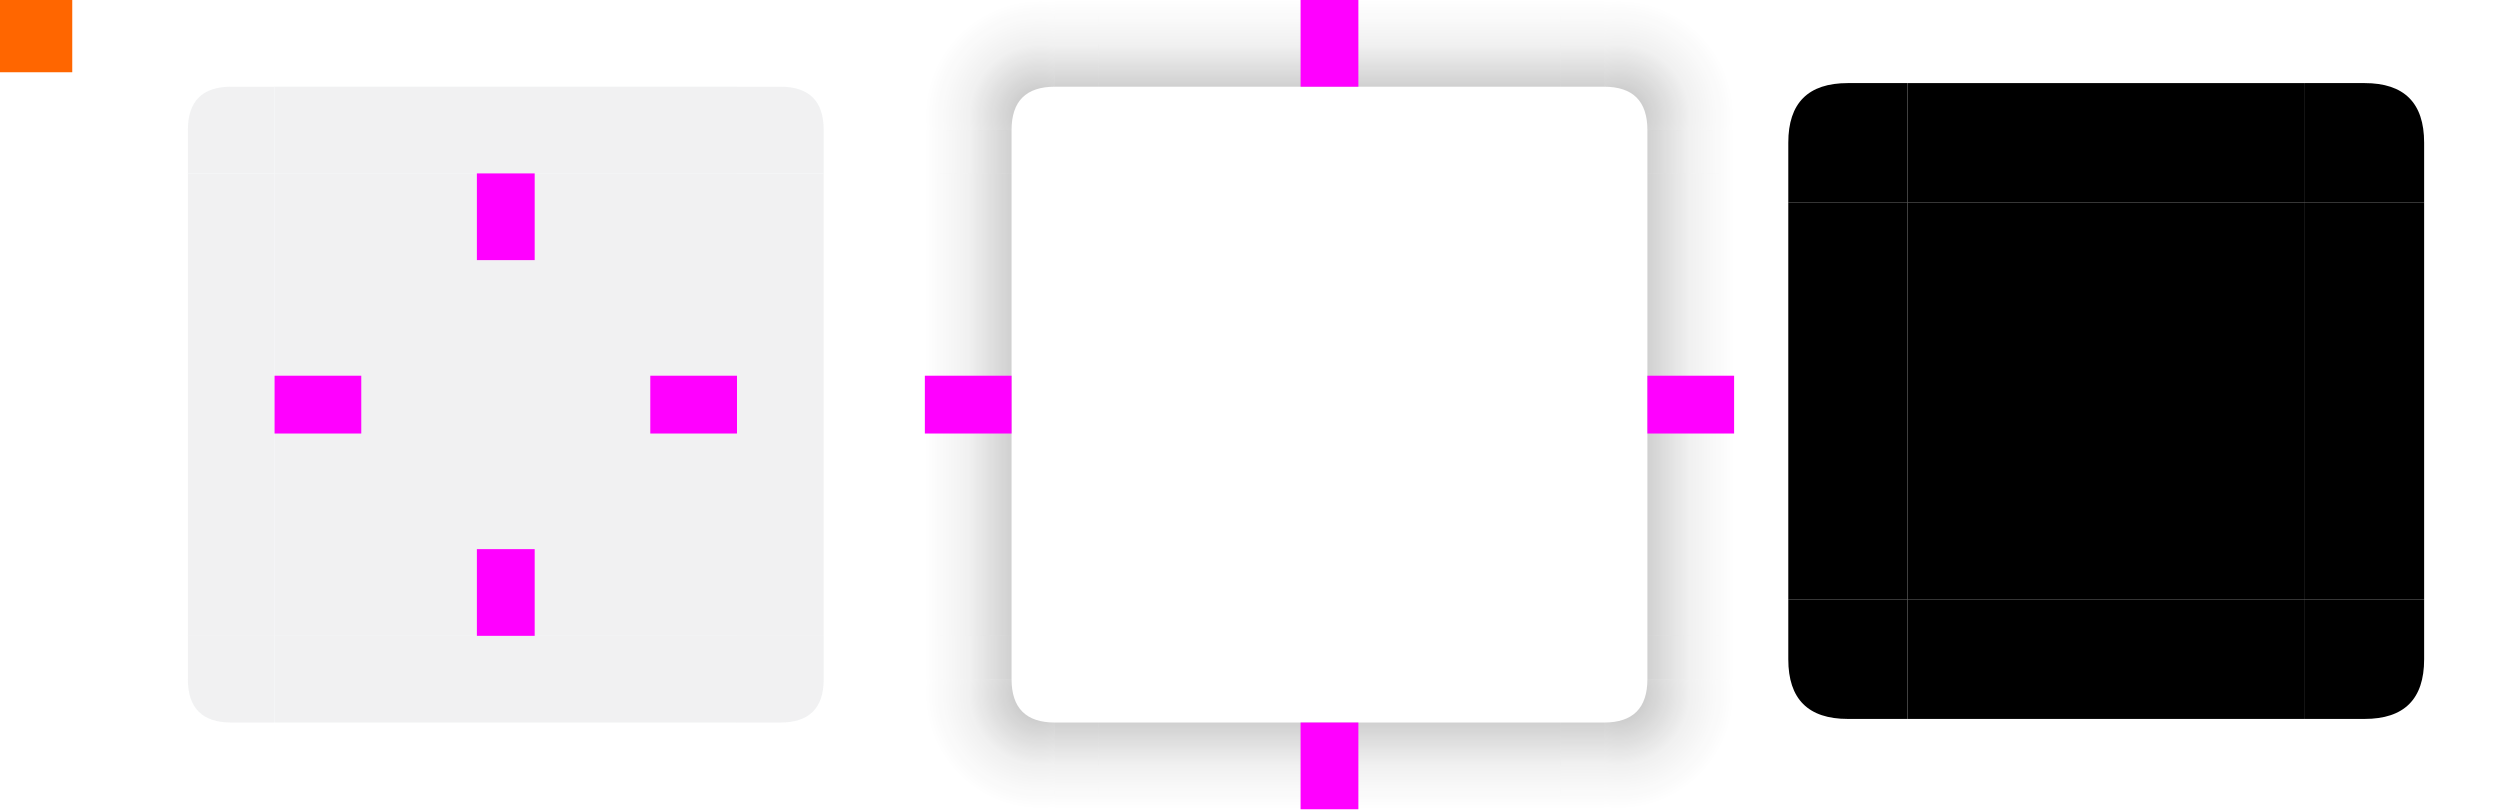
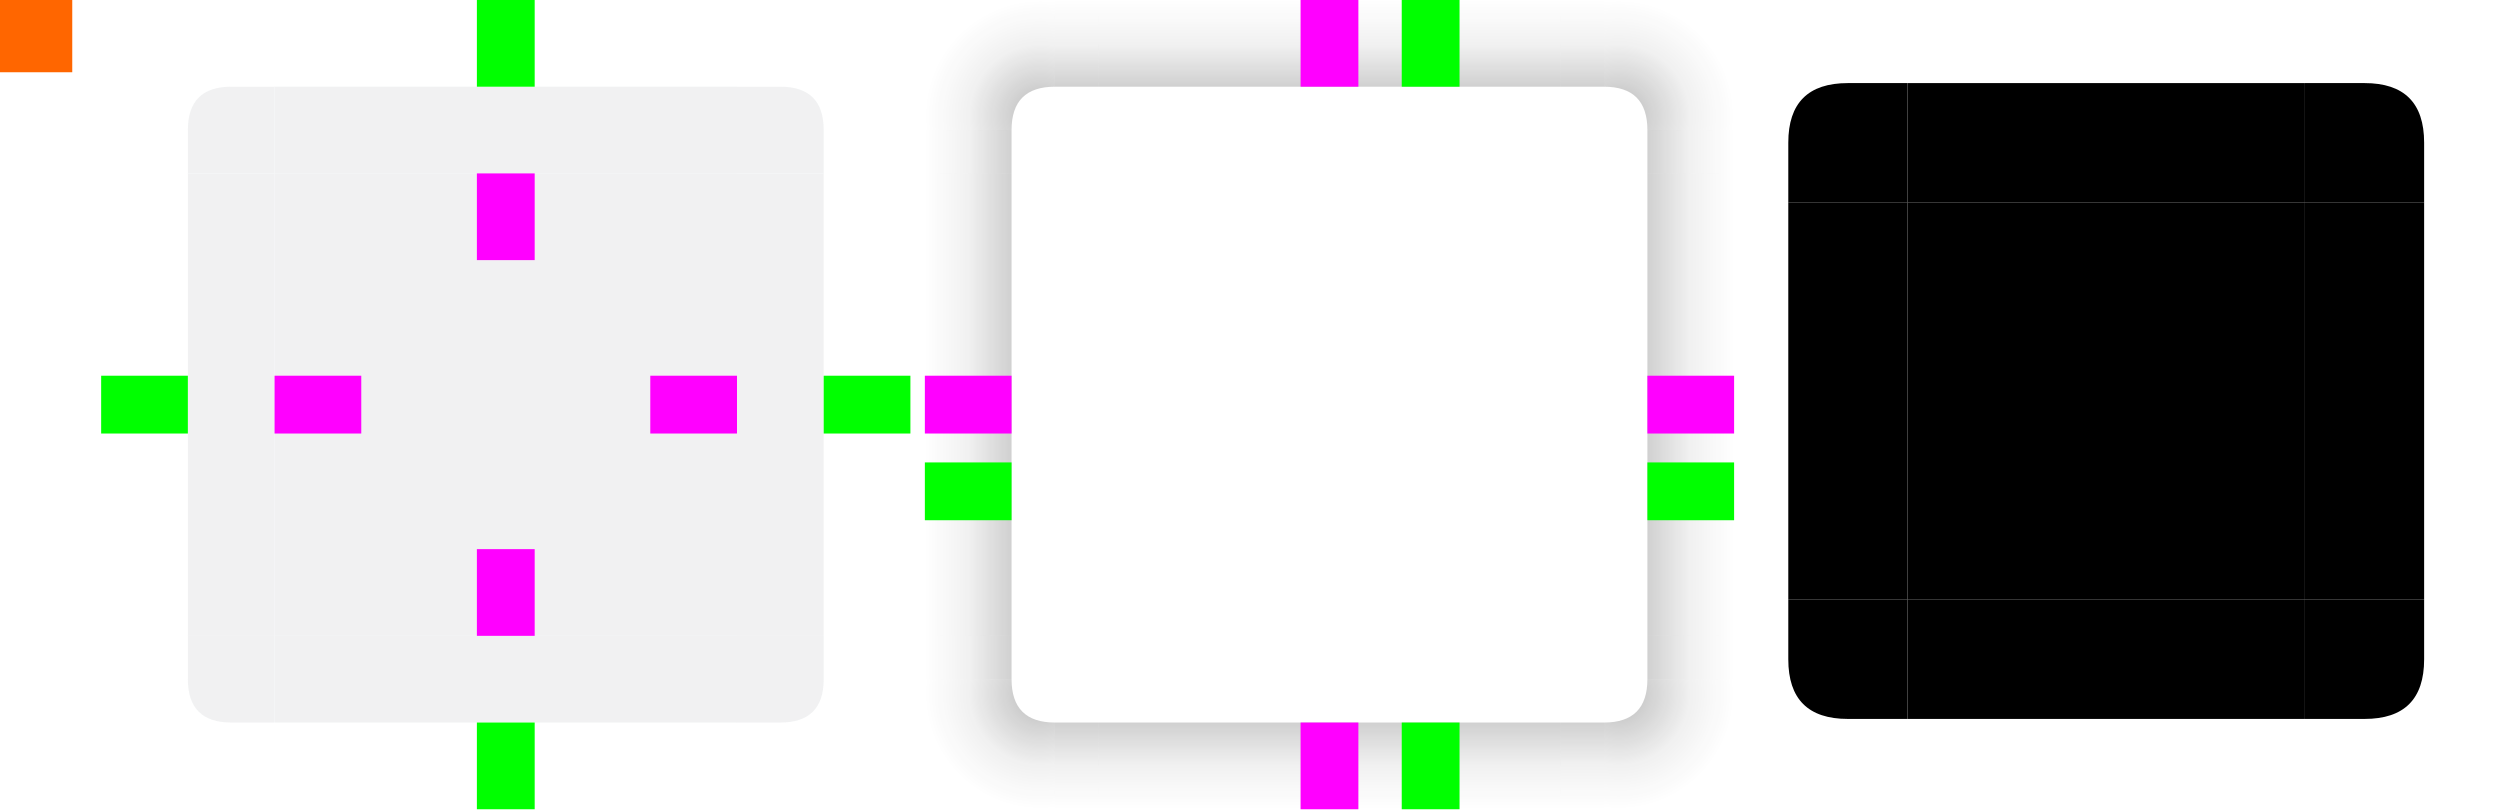
<svg xmlns="http://www.w3.org/2000/svg" xmlns:xlink="http://www.w3.org/1999/xlink" width="173" height="56" viewBox="0 0 173 56" id="svg2" version="1.1">
  <style type="text/css" id="current-color-scheme">
      .ColorScheme-Text {
        color:#31363b;
        stop-color:#31363b;
      }
      .ColorScheme-Background {
        color:#eff0f1;
        stop-color:#eff0f1;
      }
      .ColorScheme-Highlight {
        color:#3daee9;
        stop-color:#3daee9;
      }
      .ColorScheme-ViewText {
        color:#31363b;
        stop-color:#31363b;
      }
      .ColorScheme-ViewBackground {
        color:#fcfcfc;
        stop-color:#fcfcfc;
      }
      .ColorScheme-ViewHover {
        color:#93cee9;
        stop-color:#93cee9;
      }
      .ColorScheme-ViewFocus{
        color:#3daee9;
        stop-color:#3daee9;
      }
      .ColorScheme-ButtonText {
        color:#31363b;
        stop-color:#31363b;
      }
      .ColorScheme-ButtonBackground {
        color:#eff0f1;
        stop-color:#eff0f1;
      }
      .ColorScheme-ButtonHover {
        color:#93cee9;
        stop-color:#93cee9;
      }
      .ColorScheme-ButtonFocus{
        color:#3daee9;
        stop-color:#3daee9;
      }
      </style>
  <defs id="defs4">
    <style type="text/css" id="style22">
      .ColorScheme-Text {
        color:#31363b;
      }
      .ColorScheme-Background {
        color:#eff0f1;
      }
      .ColorScheme-Highlight {
        color:#3daee9;
      }
      .ColorScheme-ViewText {
        color:#31363b;
      }
      .ColorScheme-ViewBackground {
        color:#fcfcfc;
      }
      .ColorScheme-ViewHover {
        color:#93cee9;
      }
      .ColorScheme-ViewFocus{
        color:#3daee9;
      }
      .ColorScheme-ButtonText {
        color:#31363b;
      }
      .ColorScheme-ButtonBackground {
        color:#eff0f1;
      }
      .ColorScheme-ButtonHover {
        color:#93cee9;
      }
      .ColorScheme-ButtonFocus{
        color:#3daee9;
      }
      </style>
    <linearGradient xlink:href="#linearGradient1064" id="linearGradient4950" gradientUnits="userSpaceOnUse" x1="55" y1="932.362" x2="63" y2="932.362" />
    <linearGradient id="linearGradient1064">
      <stop style="stop-color:#000000;stop-opacity:0.3" offset="0" id="stop1060" />
      <stop id="stop1091" offset="0.625" style="stop-color:#000000;stop-opacity:0.06" />
      <stop style="stop-color:#000000;stop-opacity:0;" offset="1" id="stop1062" />
    </linearGradient>
    <linearGradient xlink:href="#linearGradient1088" id="linearGradient4948" gradientUnits="userSpaceOnUse" x1="-15" y1="932.362" x2="-7" y2="932.362" />
    <linearGradient id="linearGradient1088">
      <stop style="stop-color:#000000;stop-opacity:0.3" offset="0" id="stop1084" />
      <stop id="stop1107" offset="0.63" style="stop-color:#000000;stop-opacity:0.06" />
      <stop style="stop-color:#000000;stop-opacity:0;" offset="1" id="stop1086" />
    </linearGradient>
    <linearGradient xlink:href="#linearGradient1118" id="linearGradient4942" gradientUnits="userSpaceOnUse" x1="51" y1="48" x2="51" y2="56" gradientTransform="translate(58)" />
    <linearGradient id="linearGradient1118">
      <stop style="stop-color:#000000;stop-opacity:0.3" offset="0" id="stop1114" />
      <stop id="stop1097" offset="0.617" style="stop-color:#000000;stop-opacity:0.06" />
      <stop style="stop-color:#000000;stop-opacity:0;" offset="1" id="stop1116" />
    </linearGradient>
    <radialGradient xlink:href="#linearGradient1124" id="radialGradient4944" gradientUnits="userSpaceOnUse" gradientTransform="matrix(-8.2303024e-6,1.333333,-1.333321,-8.2302289e-6,1373.139,-24.32554)" cx="54.25" cy="945.112" fx="54.25" fy="945.112" r="6" />
    <linearGradient id="linearGradient1124">
      <stop style="stop-color:#000000;stop-opacity:0.3" offset="0" id="stop1120" />
      <stop id="stop1095" offset="0.628" style="stop-color:#000000;stop-opacity:0.06" />
      <stop style="stop-color:#000000;stop-opacity:0;" offset="1" id="stop1122" />
    </linearGradient>
    <linearGradient xlink:href="#linearGradient4270" id="linearGradient4946" gradientUnits="userSpaceOnUse" x1="55" y1="44" x2="63" y2="44" />
    <linearGradient id="linearGradient4270">
      <stop id="stop4272" offset="0" style="stop-color:#000000;stop-opacity:0.3" />
      <stop style="stop-color:#000000;stop-opacity:0.06" offset="0.626" id="stop1093" />
      <stop id="stop4274" offset="1" style="stop-color:#000000;stop-opacity:0;" />
    </linearGradient>
    <linearGradient xlink:href="#linearGradient1106" id="linearGradient4936" gradientUnits="userSpaceOnUse" x1="19" y1="48" x2="19" y2="56" gradientTransform="translate(58)" />
    <linearGradient id="linearGradient1106">
      <stop style="stop-color:#000000;stop-opacity:0.3" offset="0" id="stop1102" />
      <stop id="stop1101" offset="0.628" style="stop-color:#000000;stop-opacity:0.06" />
      <stop style="stop-color:#000000;stop-opacity:0;" offset="1" id="stop1104" />
    </linearGradient>
    <radialGradient xlink:href="#linearGradient1100" id="radialGradient4938" gradientUnits="userSpaceOnUse" gradientTransform="matrix(-1.333333,-1.2763442e-5,1.2763442e-5,-1.333333,83.17835,1315.149)" cx="7.643" cy="950.362" fx="7.643" fy="950.362" r="6" />
    <linearGradient id="linearGradient1100">
      <stop style="stop-color:#000000;stop-opacity:0.3" offset="0" id="stop1096" />
      <stop id="stop1103" offset="0.627" style="stop-color:#000000;stop-opacity:0.06" />
      <stop style="stop-color:#000000;stop-opacity:0;" offset="1" id="stop1098" />
    </linearGradient>
    <linearGradient xlink:href="#linearGradient1082" id="linearGradient4940" gradientUnits="userSpaceOnUse" x1="15" y1="44" x2="7" y2="44" />
    <linearGradient id="linearGradient1082">
      <stop style="stop-color:#000000;stop-opacity:0.3" offset="0" id="stop1078" />
      <stop id="stop1109" offset="0.626" style="stop-color:#000000;stop-opacity:0.06" />
      <stop style="stop-color:#000000;stop-opacity:0;" offset="1" id="stop1080" />
    </linearGradient>
    <linearGradient xlink:href="#linearGradient1112" id="linearGradient4934" gradientUnits="userSpaceOnUse" x1="952.362" y1="-35" x2="960.362" y2="-35" />
    <linearGradient id="linearGradient1112">
      <stop style="stop-color:#000000;stop-opacity:0.3" offset="0" id="stop1108" />
      <stop id="stop1099" offset="0.627" style="stop-color:#000000;stop-opacity:0.06" />
      <stop style="stop-color:#000000;stop-opacity:0;" offset="1" id="stop1110" />
    </linearGradient>
    <linearGradient xlink:href="#linearGradient1058" id="linearGradient4928" gradientUnits="userSpaceOnUse" x1="55" y1="12" x2="63" y2="12" />
    <linearGradient id="linearGradient1058">
      <stop style="stop-color:#000000;stop-opacity:0.3" offset="0" id="stop1054" />
      <stop id="stop1089" offset="0.621" style="stop-color:#000000;stop-opacity:0.06" />
      <stop style="stop-color:#000000;stop-opacity:0;" offset="1" id="stop1056" />
    </linearGradient>
    <radialGradient xlink:href="#linearGradient1052" id="radialGradient4930" gradientUnits="userSpaceOnUse" gradientTransform="matrix(1.333334,7.9263054e-6,-7.7052181e-6,1.333336,41.14987,-1207.686)" cx="53.893" cy="911.762" fx="53.893" fy="911.762" r="6" />
    <linearGradient id="linearGradient1052">
      <stop style="stop-color:#000000;stop-opacity:0.3" offset="0" id="stop1048" />
      <stop id="stop1087" offset="0.626" style="stop-color:#000000;stop-opacity:0.06" />
      <stop style="stop-color:#000000;stop-opacity:0;" offset="1" id="stop1050" />
    </linearGradient>
    <linearGradient xlink:href="#linearGradient1046" id="linearGradient3056" gradientUnits="userSpaceOnUse" gradientTransform="translate(58)" x1="51" y1="8" x2="51" y2="-2.0185304e-05" />
    <linearGradient id="linearGradient1046">
      <stop style="stop-color:#000000;stop-opacity:0.3" offset="0" id="stop1042" />
      <stop id="stop1085" offset="0.621" style="stop-color:#000000;stop-opacity:0.06" />
      <stop style="stop-color:#000000;stop-opacity:0;" offset="1" id="stop1044" />
    </linearGradient>
    <linearGradient xlink:href="#linearGradient1082" id="linearGradient4922" gradientUnits="userSpaceOnUse" x1="15" y1="12" x2="7" y2="12" />
    <radialGradient xlink:href="#linearGradient1076" id="radialGradient4924" gradientUnits="userSpaceOnUse" gradientTransform="matrix(8.5676352e-6,-1.333333,1.333339,8.5676761e-6,-1145.631,37.59215)" cx="22.2" cy="913.969" fx="22.2" fy="913.969" r="6" />
    <linearGradient id="linearGradient1076">
      <stop style="stop-color:#000000;stop-opacity:0.3" offset="0" id="stop1072" />
      <stop id="stop1111" offset="0.625" style="stop-color:#000000;stop-opacity:0.06" />
      <stop style="stop-color:#000000;stop-opacity:0;" offset="1" id="stop1074" />
    </linearGradient>
    <linearGradient xlink:href="#linearGradient1070" id="linearGradient4926" gradientUnits="userSpaceOnUse" x1="19" y1="8" x2="19" y2="-2.0185304e-05" gradientTransform="translate(58)" />
    <linearGradient id="linearGradient1070">
      <stop style="stop-color:#000000;stop-opacity:0.3" offset="0" id="stop1066" />
      <stop id="stop1113" offset="0.618" style="stop-color:#000000;stop-opacity:0.06" />
      <stop style="stop-color:#000000;stop-opacity:0;" offset="1" id="stop1068" />
    </linearGradient>
    <linearGradient xlink:href="#linearGradient1040" id="linearGradient3054" gradientUnits="userSpaceOnUse" x1="-912.362" y1="-35" x2="-904.362" y2="-35" />
    <linearGradient id="linearGradient1040">
      <stop style="stop-color:#000000;stop-opacity:0.3" offset="0" id="stop1036" />
      <stop id="stop1083" offset="0.619" style="stop-color:#000000;stop-opacity:0.06" />
      <stop style="stop-color:#000000;stop-opacity:0;" offset="1" id="stop1038" />
    </linearGradient>
  </defs>
  <g id="layer1" transform="translate(0,-904.3622)">
    <rect style="opacity:1;fill:#ff6600;fill-opacity:1;stroke:none" id="hint-tile-center" width="5" height="5" x="0" y="904.362" />
    <g id="top">
      <rect y="-51" x="-916.362" height="32" width="6" id="rect4152" style="opacity:0.9;fill:currentColor;fill-opacity:1;stroke:none" transform="matrix(0,-1,-1,0,0,0)" class="ColorScheme-Background" />
    </g>
    <g id="bottom">
      <rect transform="matrix(0,1,-1,0,0,0)" style="opacity:0.9;fill:currentColor;fill-opacity:1;stroke:none" id="rect4148" width="6" height="32" x="948.362" y="-51" class="ColorScheme-Background" />
    </g>
    <g id="left">
      <rect transform="scale(-1,1)" style="opacity:0.9;fill:currentColor;fill-opacity:1;stroke:none" id="rect4144" width="6" height="32" x="-19" y="916.362" class="ColorScheme-Background" />
    </g>
    <g id="right">
      <rect y="916.362" x="51" height="32" width="6" id="rect4140" style="opacity:0.9;fill:currentColor;fill-opacity:1;stroke:none" class="ColorScheme-Background" />
    </g>
    <g id="center">
      <rect y="916.362" x="19" height="32" width="32" id="rect4401" style="opacity:1;fill:none;fill-opacity:1;stroke:none" />
      <rect style="opacity:0.9;fill:currentColor;fill-opacity:1;stroke:none" id="rect4138" width="32" height="32" x="19" y="916.362" class="ColorScheme-Background" />
    </g>
    <rect style="fill:#ff00ff;fill-opacity:1;stroke:none" id="hint-top-margin" width="4" height="6" x="33" y="916.362" />
    <rect y="942.362" x="33" height="6" width="4" id="hint-bottom-margin" style="fill:#ff00ff;fill-opacity:1;stroke:none" />
    <rect y="-51" x="930.362" height="6" width="4" id="hint-right-margin" style="fill:#ff00ff;fill-opacity:1;stroke:none" transform="matrix(0,1,-1,0,0,0)" />
    <rect style="fill:#ff00ff;fill-opacity:1;stroke:none" id="hint-left-margin" width="4" height="6" x="930.362" y="-25" transform="matrix(0,1,-1,0,0,0)" />
+     <rect style="fill:#00ff00;fill-opacity:1;stroke:none" id="hint-inset-top-margin" width="4" height="6" x="33" y="904.362" />
+     <rect y="954.362" x="33" height="6" width="4" id="hint-inset-bottom-margin" style="fill:#00ff00;fill-opacity:1;stroke:none" />
+     <rect y="-63" x="930.362" height="6" width="4" id="hint-inset-right-margin" style="fill:#00ff00;fill-opacity:1;stroke:none" transform="matrix(0,1,-1,0,0,0)" />
+     <rect style="fill:#00ff00;fill-opacity:1;stroke:none" id="hint-inset-left-margin" width="4" height="6" x="930.362" y="-13" transform="matrix(0,1,-1,0,0,0)" />
    <g id="shadow-top" transform="translate(56.99998,1.7232666e-5)" style="display:inline">
      <rect transform="matrix(0,-1,-1,0,0,0)" style="opacity:1;fill:none;fill-opacity:1;stroke:none" id="rect4820" width="6" height="32" x="-916.362" y="-51" />
      <rect transform="matrix(0,-1,-1,0,0,0)" style="opacity:0.9;fill:url(#linearGradient3054);fill-opacity:1;stroke:none" id="rect4822" width="6" height="32" x="-910.362" y="-51" />
      <rect y="-51" x="-911.362" height="32" width="1" id="rect4824" style="opacity:1;fill:none;fill-opacity:1;stroke:none" transform="matrix(0,-1,-1,0,0,0)" />
    </g>
    <g id="shadow-topleft" transform="translate(56.99998,1.7232666e-5)">
      <path id="path4828" transform="translate(0,904.3622)" d="m 7,9 v 1 2 h 6 V 8 9 Z" style="opacity:0.9;fill:url(#linearGradient4922);fill-opacity:1;fill-rule:evenodd;stroke:none;stroke-width:1px;stroke-linecap:butt;stroke-linejoin:miter;stroke-opacity:1" />
      <path style="opacity:0.9;fill:url(#radialGradient4924);fill-opacity:1;fill-rule:evenodd;stroke:none;stroke-width:1px;stroke-linecap:butt;stroke-linejoin:miter;stroke-opacity:1" d="m 65,0 v 9 h 6 C 71,7 72,6 74,6 V 0 Z" transform="translate(-58,904.3622)" id="path4830" />
      <path style="opacity:0.9;fill:url(#linearGradient4926);fill-opacity:1;fill-rule:evenodd;stroke:none;stroke-width:1px;stroke-linecap:butt;stroke-linejoin:miter;stroke-opacity:1" d="m 74,0 v 6 h -1 4 V 0 h -4 z" transform="translate(-58,904.3622)" id="path4832" />
      <rect ry="1" y="910.362" x="-19" height="6" width="6" id="rect4834" style="fill:none;fill-opacity:1" transform="scale(-1,1)" />
      <rect ry="0" y="910.362" x="-19" height="6" width="2" id="rect4836" style="fill:none;fill-opacity:1" transform="scale(-1,1)" />
      <rect y="914.362" x="-18" height="2" width="5" id="rect4838" style="fill:none;fill-opacity:1" transform="scale(-1,1)" />
    </g>
    <g id="shadow-topright" transform="translate(56.99998,1.7232666e-5)">
      <path id="path4842" transform="translate(0,904.3622)" d="m 57,9 v -1 4 h 6 V 8 9 Z" style="opacity:0.9;fill:url(#linearGradient4928);fill-opacity:1;fill-rule:evenodd;stroke:none;stroke-width:1px;stroke-linecap:butt;stroke-linejoin:miter;stroke-opacity:1" />
      <path style="opacity:0.9;fill:url(#radialGradient4930);fill-opacity:1;fill-rule:evenodd;stroke:none;stroke-width:1px;stroke-linecap:butt;stroke-linejoin:miter;stroke-opacity:1" d="m 112,0 v 6 c 2,0 3,1 3,3 h 6 V 0 Z" id="path4844" transform="translate(-58,904.3622)" />
      <path style="opacity:0.9;fill:url(#linearGradient3056);fill-opacity:1;fill-rule:evenodd;stroke:none;stroke-width:1px;stroke-linecap:butt;stroke-linejoin:miter;stroke-opacity:1" d="m 109,0 v 6 h 4 -1 V 0 h 1 z" transform="translate(-58,904.3622)" id="path4846" />
      <rect style="fill:none;fill-opacity:1" id="rect4848" width="6" height="6" x="51" y="910.362" ry="1" />
      <rect style="fill:none;fill-opacity:1" id="rect4850" width="2" height="6" x="51" y="910.362" ry="0" />
      <rect style="fill:none;fill-opacity:1" id="rect4852" width="5" height="2" x="52" y="914.362" />
    </g>
    <g id="shadow-bottom" transform="translate(56.99998,1.7232666e-5)">
      <rect y="-51" x="948.362" height="32" width="6" id="rect4856" style="opacity:1;fill:none;fill-opacity:1;stroke:none" transform="rotate(90)" />
      <rect y="-51" x="954.362" height="32" width="6" id="rect4858" style="opacity:0.9;fill:url(#linearGradient4934);fill-opacity:1;stroke:none" transform="rotate(90)" />
      <rect transform="rotate(90)" style="opacity:1;fill:none;fill-opacity:1;stroke:none" id="rect4860" width="1" height="32" x="953.362" y="-51" />
    </g>
    <g id="shadow-bottomleft" transform="translate(56.99998,1.7232666e-5)">
      <path style="opacity:0.9;fill:url(#linearGradient4936);fill-opacity:1;fill-rule:evenodd;stroke:none;stroke-width:1px;stroke-linecap:butt;stroke-linejoin:miter;stroke-opacity:1" d="m 74,50 v 6 h -1 4 v -6 h -4 z" transform="translate(-58,904.3622)" id="path4864" />
      <path style="opacity:0.9;fill:url(#radialGradient4938);fill-opacity:1;fill-rule:evenodd;stroke:none;stroke-width:1px;stroke-linecap:butt;stroke-linejoin:miter;stroke-opacity:1" d="m 65,47 v 9 h 9 v -6 c -2,0 -3,-1 -3,-3 z" transform="translate(-58,904.3622)" id="path4866" />
      <path id="path4868" transform="translate(0,904.3622)" d="m 7,44 v 4 -1 h 6 v 1 -4 z" style="opacity:0.9;fill:url(#linearGradient4940);fill-opacity:1;fill-rule:evenodd;stroke:none;stroke-width:1px;stroke-linecap:butt;stroke-linejoin:miter;stroke-opacity:1" />
      <rect style="fill:none;fill-opacity:1" id="rect4870" width="6" height="6" x="-19" y="-954.362" ry="1" transform="scale(-1)" />
      <rect transform="scale(-1)" style="fill:none;fill-opacity:1" id="rect4872" width="2" height="6" x="-19" y="-954.362" ry="0" />
      <rect transform="scale(-1)" style="fill:none;fill-opacity:1" id="rect4874" width="5" height="2" x="-18" y="-950.362" />
    </g>
    <g id="shadow-bottomright" transform="translate(56.99998,1.7232666e-5)">
      <path style="opacity:0.9;fill:url(#linearGradient4942);fill-opacity:1;fill-rule:evenodd;stroke:none;stroke-width:1px;stroke-linecap:butt;stroke-linejoin:miter;stroke-opacity:1" d="m 109,50 v 6 h 4 -1 v -6 h 1 z" transform="translate(-58,904.3622)" id="path4878" />
      <path style="opacity:0.9;fill:url(#radialGradient4944);fill-opacity:1;fill-rule:evenodd;stroke:none;stroke-width:1px;stroke-linecap:butt;stroke-linejoin:miter;stroke-opacity:1" d="m 115,47 c 0,2 -1,3 -3,3 v 6 h 9 v -9 z" transform="translate(-58,904.3622)" id="path4880" />
      <path id="path4882" transform="translate(0,904.3622)" d="m 57,44 v 4 -1 h 6 v 1 -4 z" style="opacity:0.9;fill:url(#linearGradient4946);fill-opacity:1;fill-rule:evenodd;stroke:none;stroke-width:1px;stroke-linecap:butt;stroke-linejoin:miter;stroke-opacity:1" />
      <rect ry="1" y="-954.362" x="51" height="6" width="6" id="rect4884" style="fill:none;fill-opacity:1" transform="scale(1,-1)" />
      <rect ry="0" y="-954.362" x="51" height="6" width="2" id="rect4886" style="fill:none;fill-opacity:1" transform="scale(1,-1)" />
      <rect y="-950.362" x="52" height="2" width="5" id="rect4888" style="fill:none;fill-opacity:1" transform="scale(1,-1)" />
    </g>
    <g id="shadow-left" transform="translate(56.99998,1.7232666e-5)">
      <rect y="916.362" x="-19" height="32" width="6" id="rect4892" style="opacity:1;fill:none;fill-opacity:1;stroke:none" transform="scale(-1,1)" />
      <rect y="916.362" x="-13" height="32" width="6" id="rect4894" style="opacity:0.9;fill:url(#linearGradient4948);fill-opacity:1;stroke:none" transform="scale(-1,1)" />
      <rect transform="scale(-1,1)" style="opacity:1;fill:none;fill-opacity:1;stroke:none" id="rect4896" width="1" height="32" x="-14" y="916.362" />
    </g>
    <g id="shadow-right" transform="translate(56.99998,1.7232666e-5)">
      <rect style="opacity:1;fill:none;fill-opacity:1;stroke:none" id="rect4900" width="6" height="32" x="51" y="916.362" />
      <rect style="opacity:0.9;fill:url(#linearGradient4950);fill-opacity:1;stroke:none" id="rect4902" width="6" height="32" x="57" y="916.362" />
      <rect y="916.362" x="56" height="32" width="1" id="rect4904" style="opacity:1;fill:none;fill-opacity:1;stroke:none" />
    </g>
    <g id="shadow-center" transform="translate(56.99998,1.7232666e-5)">
      <rect style="opacity:1;fill:none;fill-opacity:1;stroke:none" id="rect4908" width="32" height="32" x="19" y="916.362" />
      <rect y="916.362" x="19" height="32" width="32" id="rect4910" style="opacity:1;fill:none;fill-opacity:1;stroke:none" />
    </g>
    <rect y="904.362" x="90" height="6" width="4" id="shadow-hint-top-margin" style="fill:#ff00ff;fill-opacity:1;stroke:none;stroke-width:1" />
    <rect style="fill:#ff00ff;fill-opacity:1;stroke:none;stroke-width:1" id="shadow-hint-bottom-margin" width="4" height="6" x="90" y="954.362" />
    <rect transform="rotate(90)" style="fill:#ff00ff;fill-opacity:1;stroke:none;stroke-width:1" id="shadow-hint-right-margin" width="4" height="6" x="930.362" y="-120" />
    <rect transform="rotate(90)" y="-70" x="930.362" height="6" width="4" id="shadow-hint-left-margin" style="fill:#ff00ff;fill-opacity:1;stroke:none;stroke-width:1" />
+     <rect y="904.362" x="97" height="6" width="4" id="shadow-hint-inset-top-margin" style="fill:#00ff00;fill-opacity:1;stroke:none" />
+     <rect style="fill:#00ff00;fill-opacity:1;stroke:none" id="shadow-hint-inset-bottom-margin" width="4" height="6" x="97" y="954.362" />
+     <rect transform="matrix(0,1,-1,0,0,0)" style="fill:#00ff00;fill-opacity:1;stroke:none" id="shadow-hint-inset-right-margin" width="4" height="6" x="936.362" y="-120" />
+     <rect transform="matrix(0,1,-1,0,0,0)" y="-70" x="936.362" height="6" width="4" id="shadow-hint-inset-left-margin" style="fill:#00ff00;fill-opacity:1;stroke:none" />
    <rect y="910.112" x="132" height="8.25" width="27.5" style="opacity:1;fill:#000000;fill-opacity:1;stroke:none;stroke-width:1.079;stroke-linecap:round;stroke-linejoin:round;stroke-miterlimit:4;stroke-dasharray:none;stroke-dashoffset:0;stroke-opacity:1;paint-order:normal" id="mask-top" />
    <rect y="918.362" x="132" height="27.5" width="27.5" style="opacity:1;fill:#000000;fill-opacity:1;stroke:none;stroke-width:1.969;stroke-linecap:round;stroke-linejoin:round;stroke-miterlimit:4;stroke-dasharray:none;stroke-dashoffset:0;stroke-opacity:1;paint-order:normal" id="mask-center" />
    <rect transform="scale(1,-1)" y="-954.112" x="132" height="8.25" width="27.5" style="opacity:1;fill:#000000;fill-opacity:1;stroke:none;stroke-width:1.079;stroke-linecap:round;stroke-linejoin:round;stroke-miterlimit:4;stroke-dasharray:none;stroke-dashoffset:0;stroke-opacity:1;paint-order:normal" id="mask-bottom" />
    <rect transform="rotate(90)" y="-132" x="918.362" height="8.25" width="27.5" style="opacity:1;fill:#000000;fill-opacity:1;stroke:none;stroke-width:1.079;stroke-linecap:round;stroke-linejoin:round;stroke-miterlimit:4;stroke-dasharray:none;stroke-dashoffset:0;stroke-opacity:1;paint-order:normal" id="mask-left" />
    <rect transform="rotate(90)" y="-167.75" x="918.362" height="8.25" width="27.5" style="opacity:1;fill:#000000;fill-opacity:1;stroke:none;stroke-width:1.079;stroke-linecap:round;stroke-linejoin:round;stroke-miterlimit:4;stroke-dasharray:none;stroke-dashoffset:0;stroke-opacity:1;paint-order:normal" id="mask-right" />
    <path class="ColorScheme-Background" style="color:#eff0f1;opacity:1;fill:#000000;fill-opacity:1;stroke:none;stroke-width:1.375" d="m 159.5,954.112 v -1.375 -5.5 -1.375 h 1.375 1.375 4.125 1.375 v 1.375 2.75 c 0,2.75 -1.375,4.125 -4.125,4.125 h -1.375 -1.375 z" id="mask-bottomright" />
    <path class="ColorScheme-Background" style="color:#eff0f1;opacity:1;fill:#000000;fill-opacity:1;stroke:none;stroke-width:1.375" d="m 132,954.112 v -1.375 -5.5 -1.375 h -1.375 -1.375 -4.125 -1.375 v 1.375 2.75 c 0,2.75 1.375,4.125 4.125,4.125 h 1.375 1.375 z" id="mask-bottomleft" />
    <path class="ColorScheme-Background" style="color:#eff0f1;opacity:1;fill:#000000;fill-opacity:1;stroke:none;stroke-width:1.375" d="m 132,910.112 v 1.375 5.5 1.375 h -1.375 -1.375 -4.125 -1.375 v -1.375 -2.75 c 0,-2.75 1.375,-4.125 4.125,-4.125 h 1.375 1.375 z" id="mask-topleft" />
    <path class="ColorScheme-Background" style="color:#eff0f1;opacity:1;fill:#000000;fill-opacity:1;stroke:none;stroke-width:1.375" d="m 159.5,910.112 v 1.375 5.5 1.375 h 1.375 1.375 4.125 1.375 v -1.375 -2.75 c 0,-2.75 -1.375,-4.125 -4.125,-4.125 h -1.375 -1.375 z" id="mask-topright" />
    <g transform="translate(0,-2.0185303e-5)" id="topleft">
      <path style="opacity:0.9;fill:currentColor;fill-opacity:1;stroke:none" d="m 16,6 c -2,0 -3,1 -3,3 v 2 1 h 4 1 1 V 11 7 6 h -1 1 z" transform="translate(0,904.3622)" id="rect4159" class="ColorScheme-Background" />
    </g>
    <g transform="translate(0,-2.0185303e-5)" id="topright">
      <path style="opacity:0.9;fill:currentColor;fill-opacity:1;stroke:none" d="m 51,6 v 1 4 1 h 1 1 3 1 V 11 9 C 57,7 56,6 54,6 h -1 -1 z" transform="translate(0,904.3622)" id="rect4177" class="ColorScheme-Background" />
    </g>
    <g transform="translate(0,-2.0185303e-5)" id="bottomleft">
      <path style="opacity:0.9;fill:currentColor;fill-opacity:1;stroke:none" d="m 19,954.362 v -1 -4 -1 h -1 -1 -3 -1 v 1 2 c 0,2 1,3 3,3 h 1 1 z" id="path5048" class="ColorScheme-Background" />
    </g>
    <g transform="translate(0,-2.0185303e-5)" id="bottomright">
      <path id="rect4177-6" d="m 51,954.362 v -1 -4 -1 h 1 1 3 1 v 1 2 c 0,2 -1,3 -3,3 h -1 -1 z" style="opacity:0.9;fill:currentColor;fill-opacity:1;stroke:none" class="ColorScheme-Background" />
    </g>
  </g>
</svg>
